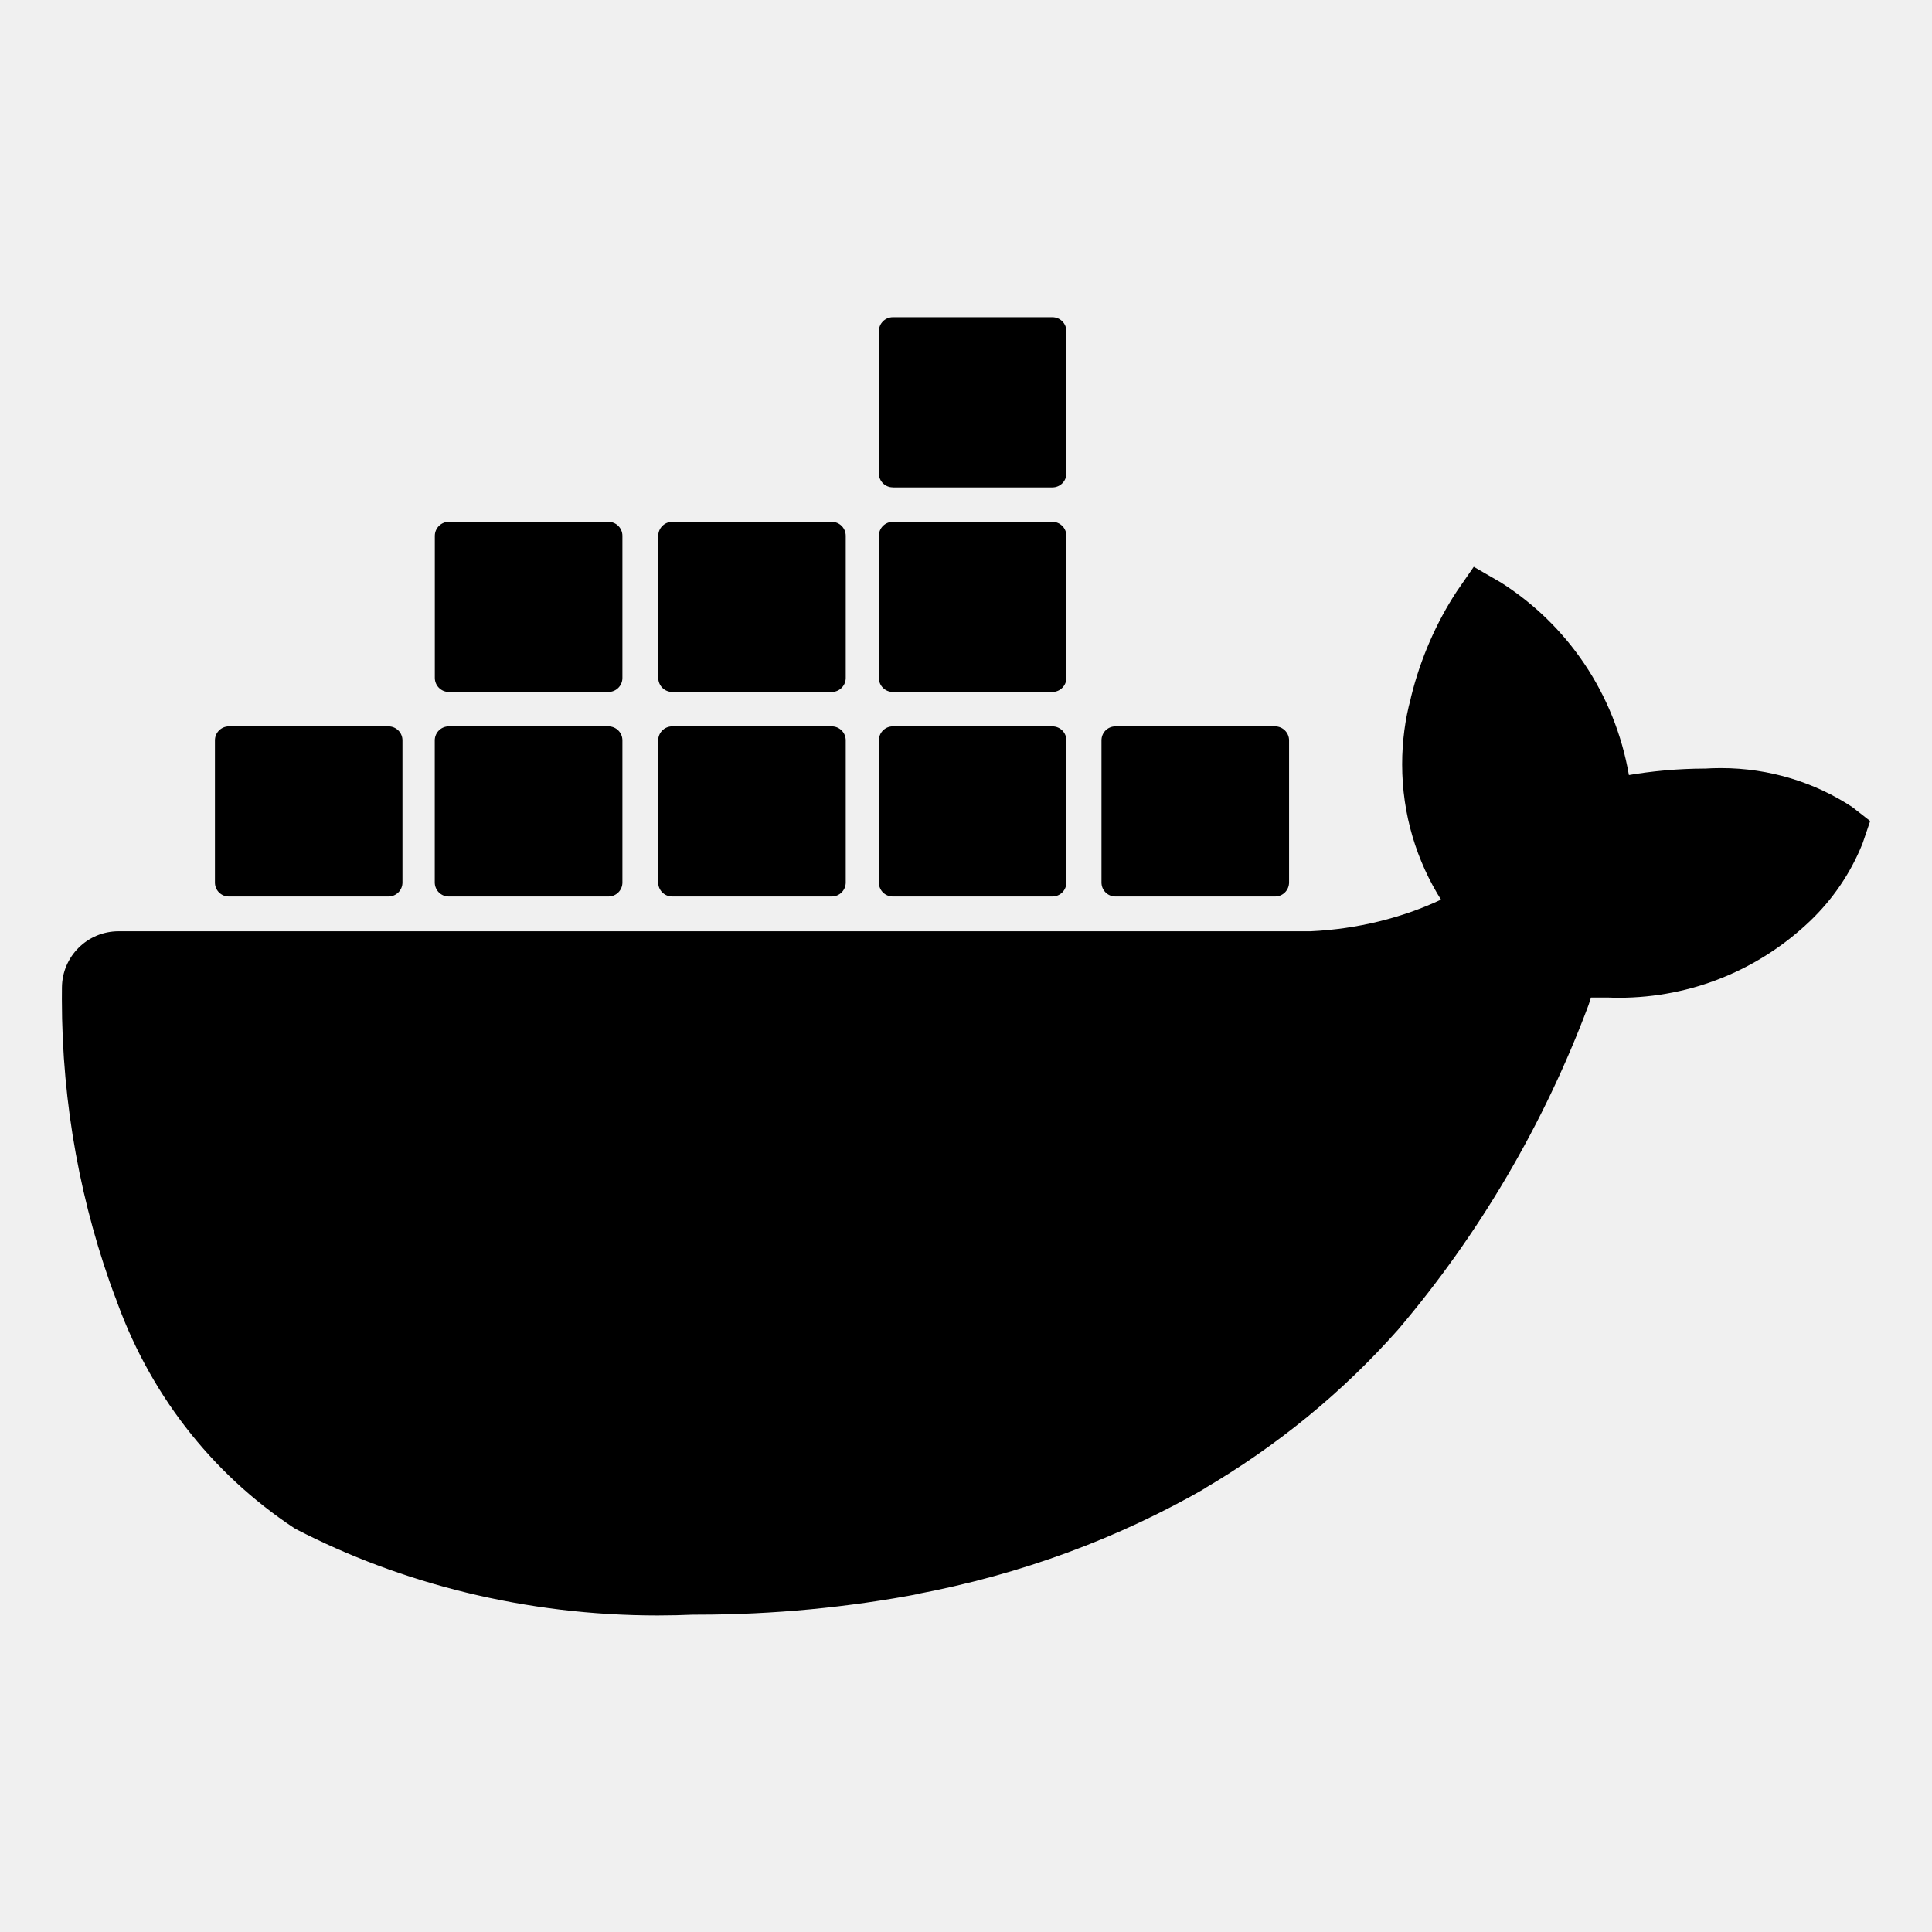
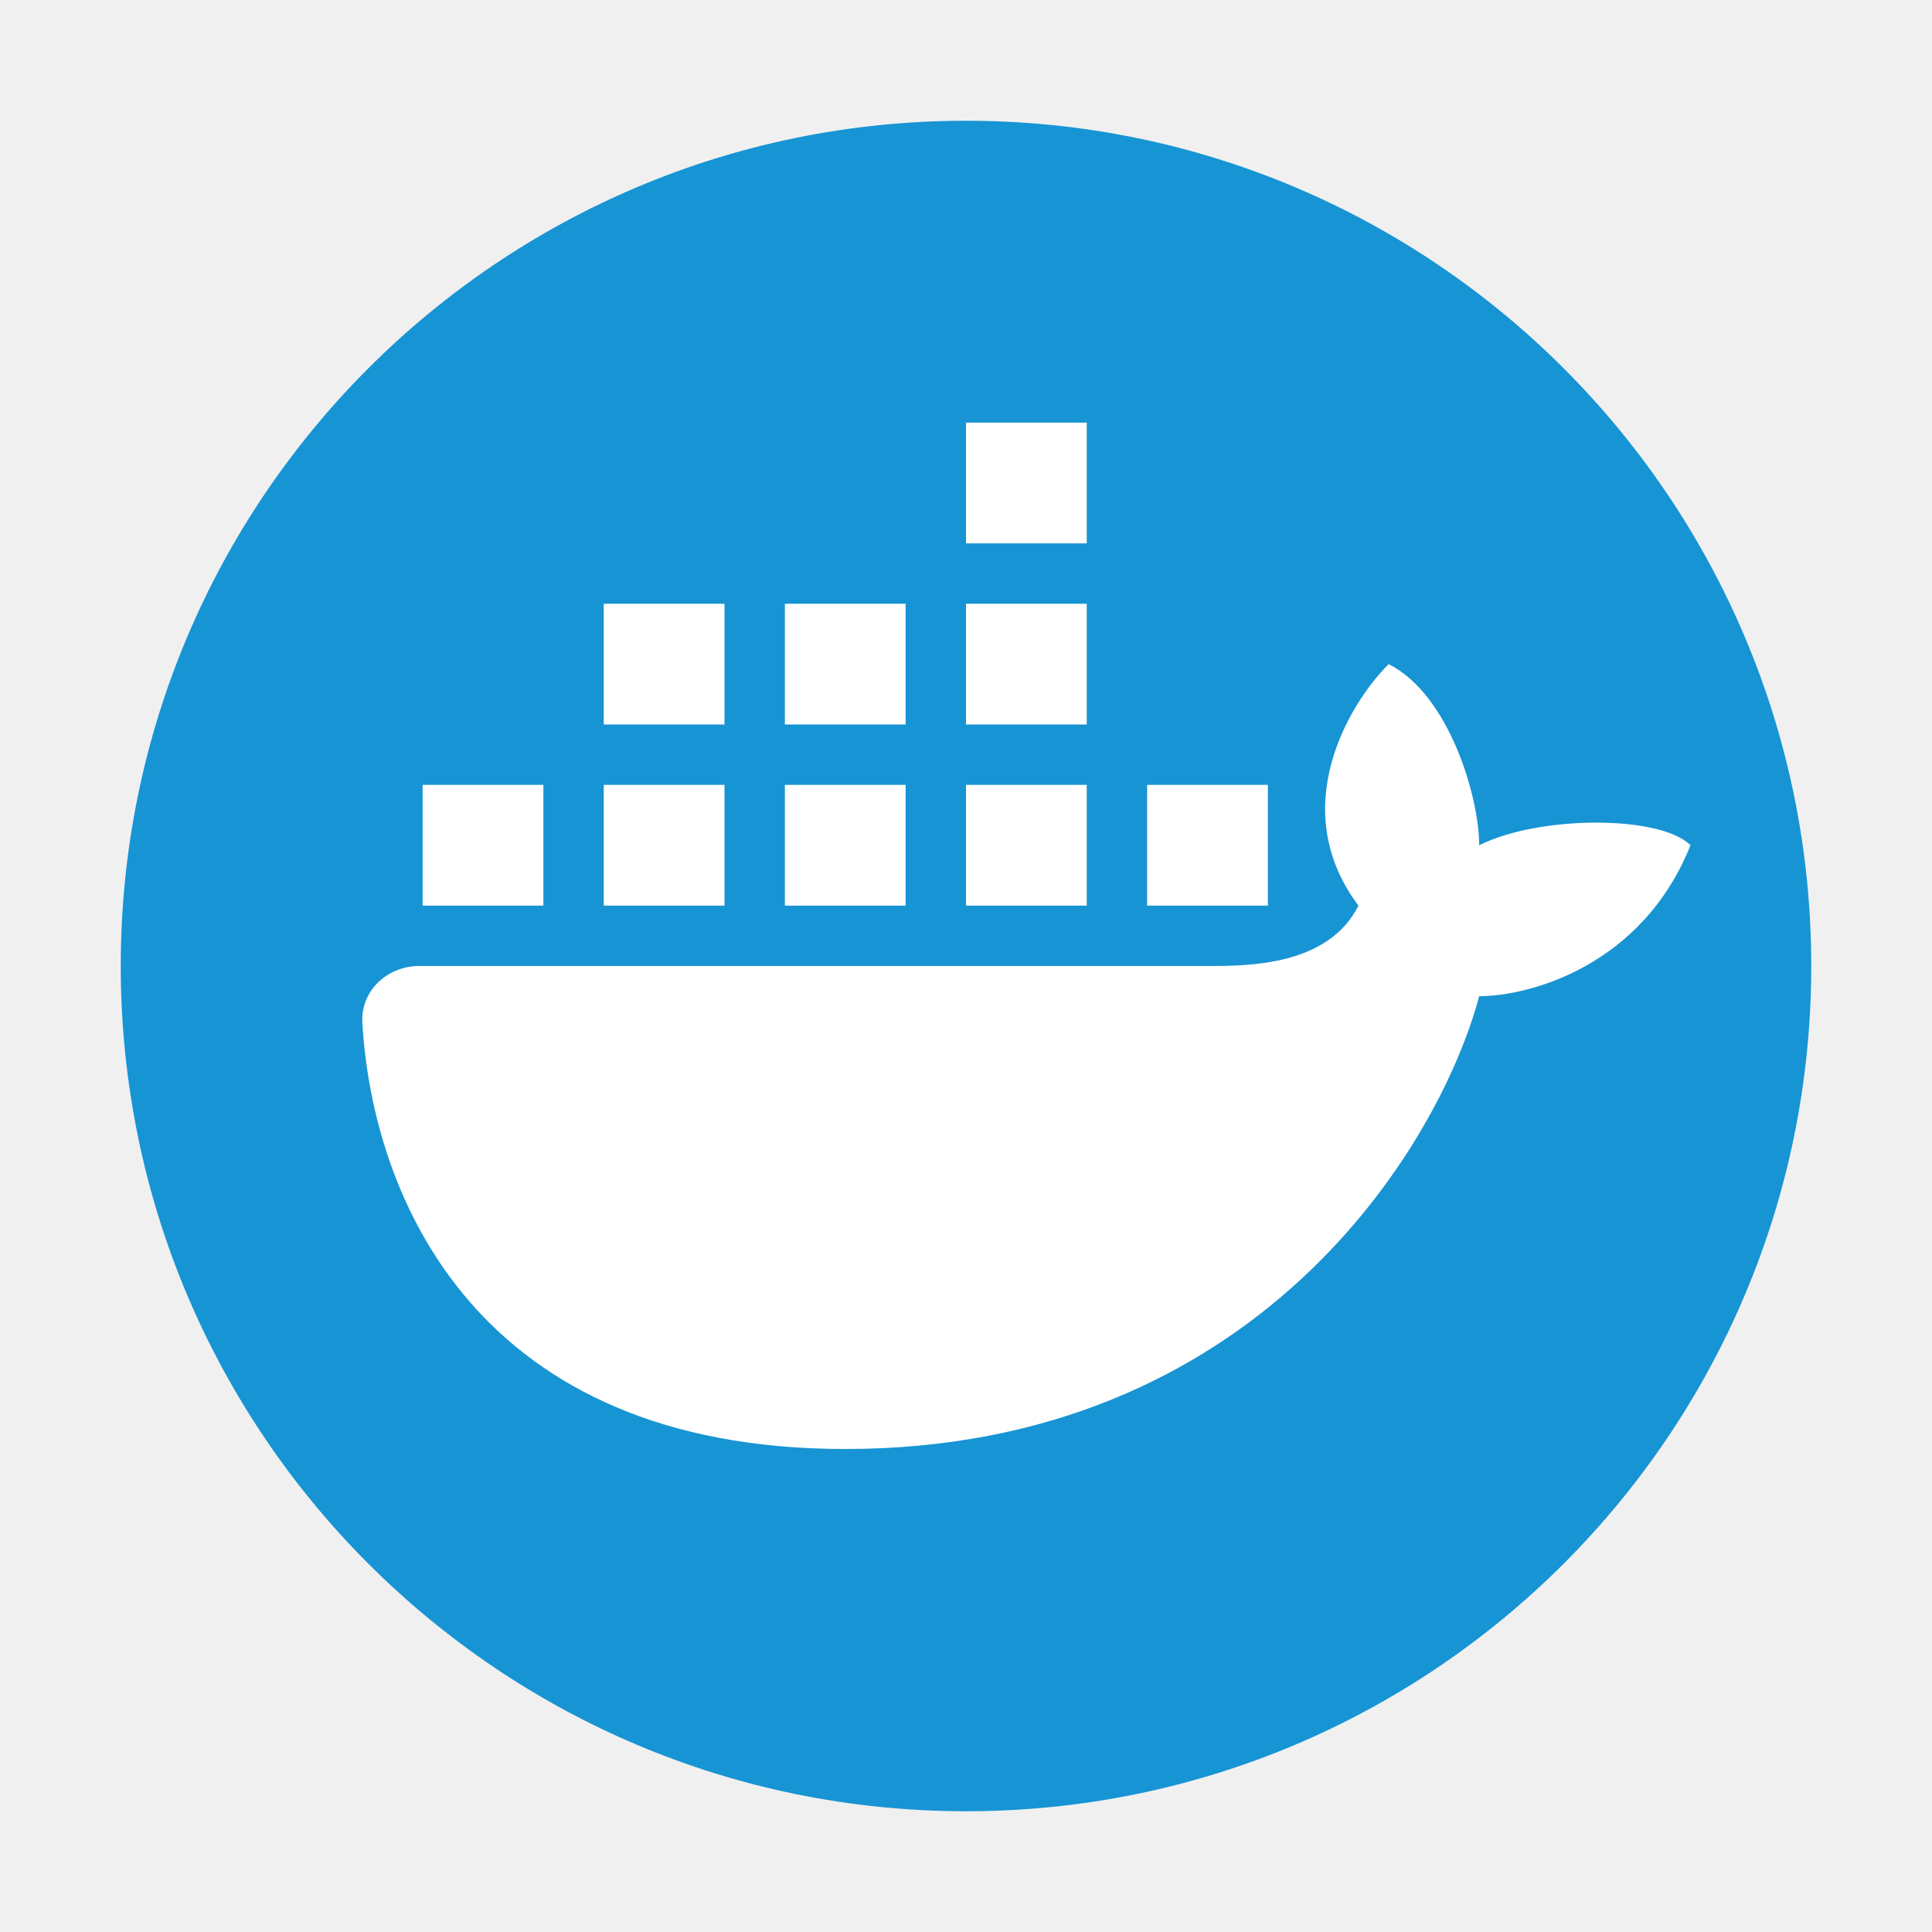
- <svg xmlns="http://www.w3.org/2000/svg" fill="#000000" width="800px" height="800px" viewBox="0 0 32 32" version="1.1">
-   <path d="M30.679 13.367c-0.613-0.404-1.366-0.645-2.175-0.645-0.093 0-0.185 0.003-0.276 0.009l0.012-0.001c-0.446 0.001-0.882 0.041-1.306 0.115l0.046-0.007c-0.235-1.357-1.025-2.495-2.122-3.191l-0.019-0.011-0.429-0.248-0.282 0.408c-0.336 0.512-0.599 1.108-0.756 1.745l-0.008 0.039c-0.089 0.324-0.14 0.696-0.14 1.080 0 0.831 0.24 1.605 0.654 2.258l-0.010-0.017c-0.637 0.299-1.381 0.488-2.164 0.524l-0.013 0h-19.729c-0.516 0.001-0.934 0.418-0.936 0.933v0c-0.001 0.056-0.001 0.123-0.001 0.19 0 1.751 0.317 3.428 0.897 4.977l-0.032-0.098c0.558 1.633 1.612 2.975 2.98 3.881l0.028 0.017c1.744 0.903 3.808 1.432 5.995 1.432 0.207 0 0.412-0.005 0.617-0.014l-0.029 0.001c0.018 0 0.039 0 0.060 0 1.272 0 2.515-0.121 3.72-0.352l-0.123 0.020c1.795-0.336 3.395-0.939 4.845-1.773l-0.074 0.039c1.257-0.735 2.331-1.621 3.245-2.652l0.012-0.014c1.325-1.56 2.403-3.381 3.145-5.365l0.041-0.125h0.276c0.055 0.002 0.119 0.004 0.183 0.004 1.226 0 2.34-0.481 3.163-1.265l-0.002 0.002c0.377-0.358 0.676-0.793 0.873-1.281l0.009-0.024 0.122-0.359zM3.79 14.849h2.646c0.127-0.001 0.23-0.104 0.23-0.231 0 0 0 0 0 0v0-2.355c0-0 0-0.001 0-0.001 0-0.127-0.103-0.23-0.23-0.231h-2.646c-0.127 0.001-0.23 0.104-0.23 0.231v0 2.356c0 0 0 0 0 0.001 0 0.127 0.103 0.23 0.23 0.23 0 0 0 0 0.001 0h-0zM7.434 14.849h2.644c0.127 0 0.231-0.103 0.231-0.231 0 0 0 0 0-0v0-2.355c0-0 0-0.001 0-0.001 0-0.127-0.103-0.23-0.23-0.231h-2.646c-0 0-0 0-0 0-0.128 0-0.232 0.104-0.232 0.232 0 0 0 0 0 0v0 2.355c0.001 0.128 0.104 0.231 0.232 0.231v0zM11.132 14.849h2.646c0.127-0.001 0.23-0.104 0.23-0.231 0 0 0 0 0 0v0-2.355c0-0 0-0.001 0-0.001 0-0.127-0.103-0.23-0.23-0.231h-2.646c-0.127 0.001-0.23 0.104-0.23 0.231v0 2.356c0 0.127 0.103 0.231 0.231 0.231v0zM14.788 14.849h2.643c0 0 0 0 0 0 0.128 0 0.231-0.103 0.232-0.231v-2.355c0-0 0-0 0-0 0-0.128-0.104-0.232-0.232-0.232-0 0-0 0-0 0h-2.643c-0.127 0-0.231 0.103-0.231 0.231v0 2.356c0 0 0 0 0 0.001 0 0.127 0.103 0.23 0.23 0.23 0 0 0 0 0.001 0h-0zM7.434 11.461h2.644c0.128-0.001 0.231-0.104 0.231-0.232 0 0 0 0 0 0v0-2.355c0 0 0 0 0-0 0-0.127-0.103-0.231-0.231-0.231h-2.644c-0.128 0-0.231 0.103-0.232 0.231v2.355c0.001 0.128 0.104 0.231 0.232 0.232h0zM11.132 11.461h2.646c0.127-0.001 0.23-0.105 0.23-0.232v0-2.355c0 0 0 0 0-0 0-0.127-0.103-0.231-0.231-0.231h-2.643c-0.127 0-0.231 0.103-0.231 0.231 0 0 0 0 0 0v0 2.355c0.001 0.128 0.103 0.231 0.231 0.232h0zM14.788 11.461h2.643c0.128-0.001 0.231-0.104 0.232-0.232v-2.355c-0.001-0.128-0.104-0.231-0.232-0.231h-2.643c-0.127 0-0.231 0.103-0.231 0.231 0 0 0 0 0 0v0 2.355c0 0.128 0.103 0.231 0.231 0.232h0zM14.788 8.073h2.643c0 0 0 0 0 0 0.128 0 0.232-0.104 0.232-0.232 0-0 0-0 0-0v0-2.356c-0.001-0.128-0.104-0.231-0.232-0.231 0 0-0 0-0 0h-2.643c-0.127 0-0.231 0.103-0.231 0.231v0 2.356c0 0 0 0 0 0.001 0 0.127 0.103 0.23 0.23 0.23 0 0 0 0 0.001 0h-0zM18.475 14.849h2.644c0 0 0 0 0 0 0.128 0 0.231-0.103 0.232-0.231v-2.355c0-0 0-0 0-0 0-0.128-0.104-0.232-0.232-0.232-0 0-0 0-0 0h-2.644c0 0 0 0-0 0-0.128 0-0.231 0.103-0.231 0.231v2.356c0 0.127 0.103 0.231 0.231 0.231v0z" />
+ <svg xmlns="http://www.w3.org/2000/svg" width="800px" height="800px" viewBox="0 0 32 32" fill="none">
+   <circle cx="16" cy="16" r="14" fill="#1794D4" />
+   <path d="M18 7H16V9H18V7Z" fill="white" />
+   <path d="M10 10H12V12H10V10Z" fill="white" />
+   <path d="M6.002 16.941C6.172 19.843 7.9 24 14 24C20.8 24 23.833 19 24.5 16.5C25.333 16.5 27.2 16 28 14C27.5 13.5 25.5 13.5 24.5 14C24.5 13.2 24 11.5 23 11C22.333 11.667 21.3 13.4 22.5 15C22 16 20.667 16 20 16H6.943C6.413 16 5.97 16.413 6.002 16.941Z" fill="white" />
+   <path d="M9 13H7V15H9V13Z" fill="white" />
+   <path d="M10 13H12V15H10V13Z" fill="white" />
+   <path d="M15 13H13V15H15V13Z" fill="white" />
+   <path d="M16 13H18V15H16V13Z" fill="white" />
+   <path d="M21 13H19V15H21V13Z" fill="white" />
+   <path d="M15 10H13V12H15V10Z" fill="white" />
+   <path d="M16 10H18V12H16V10Z" fill="white" />
</svg>
